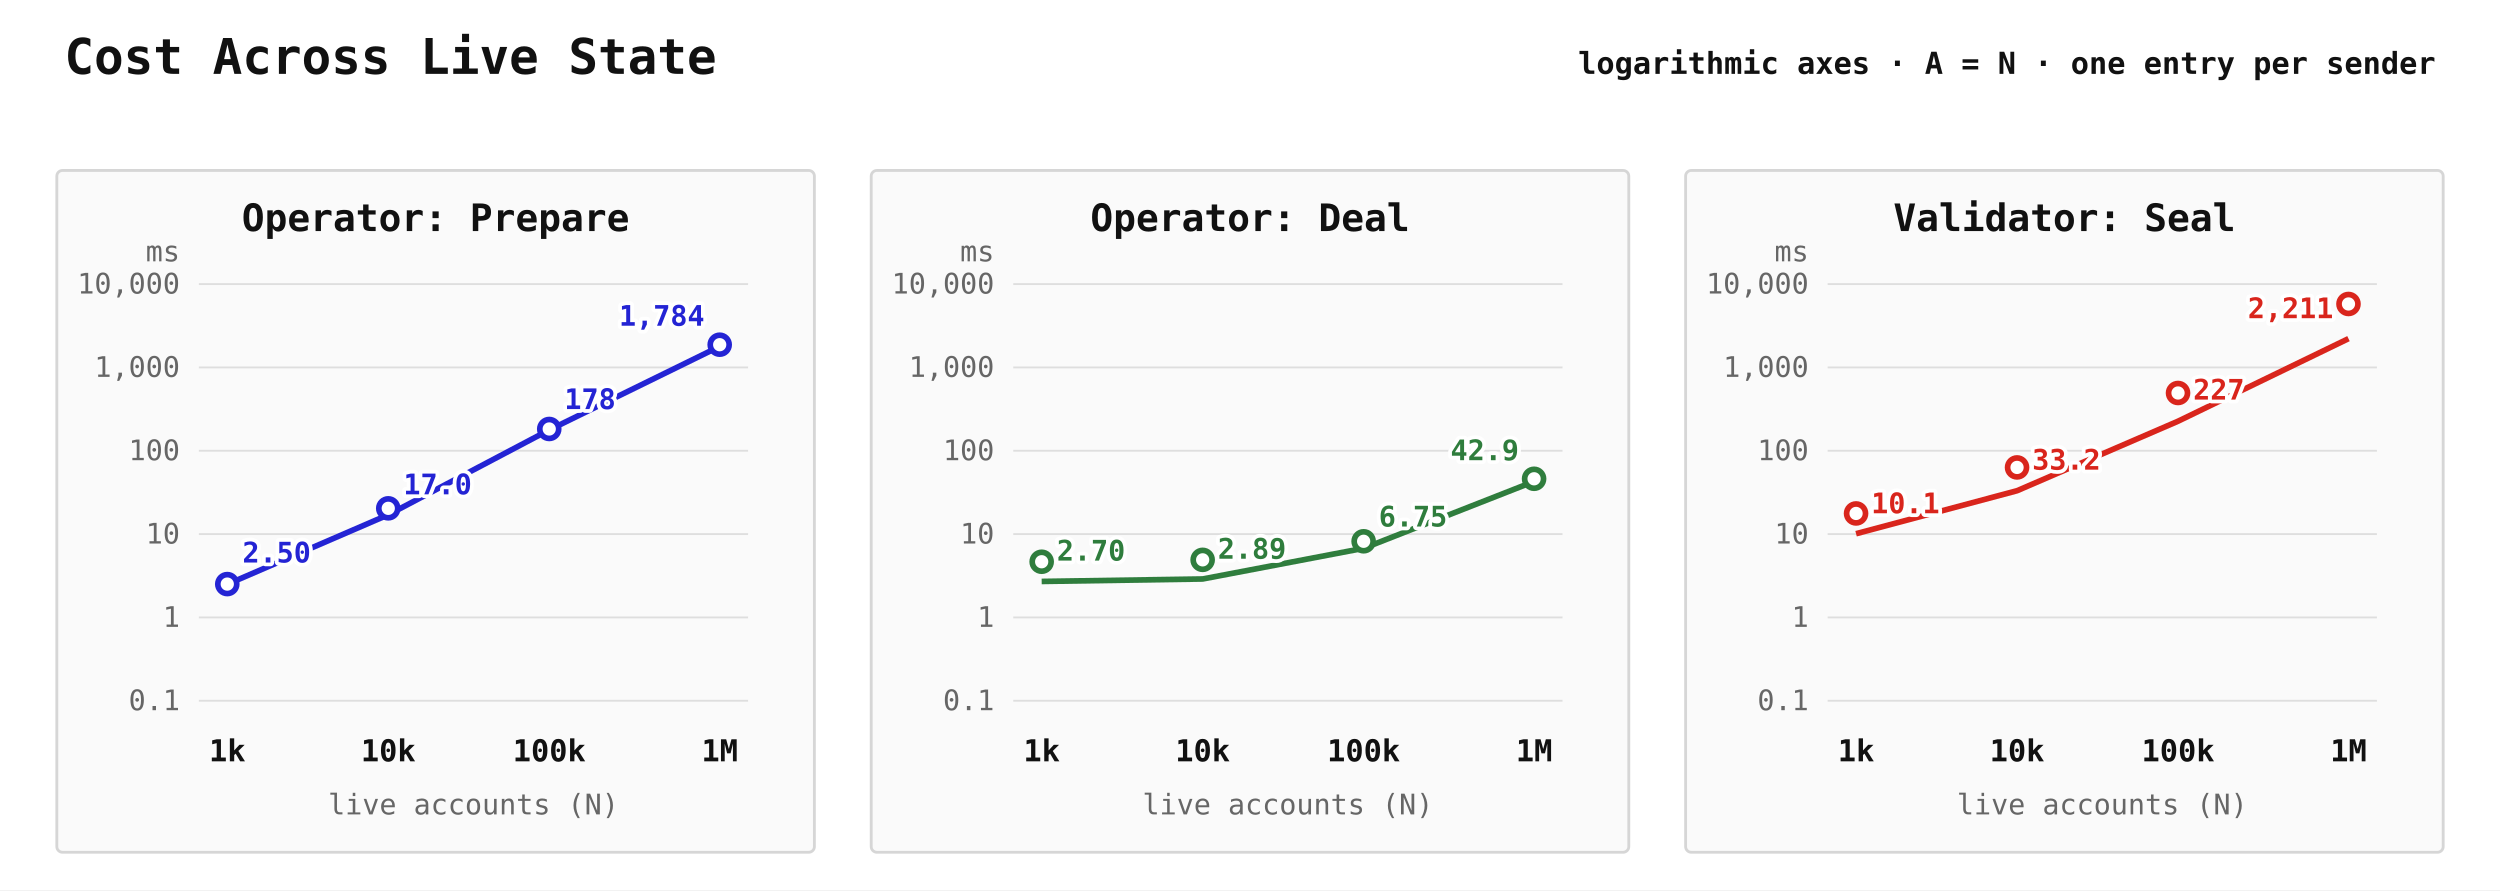
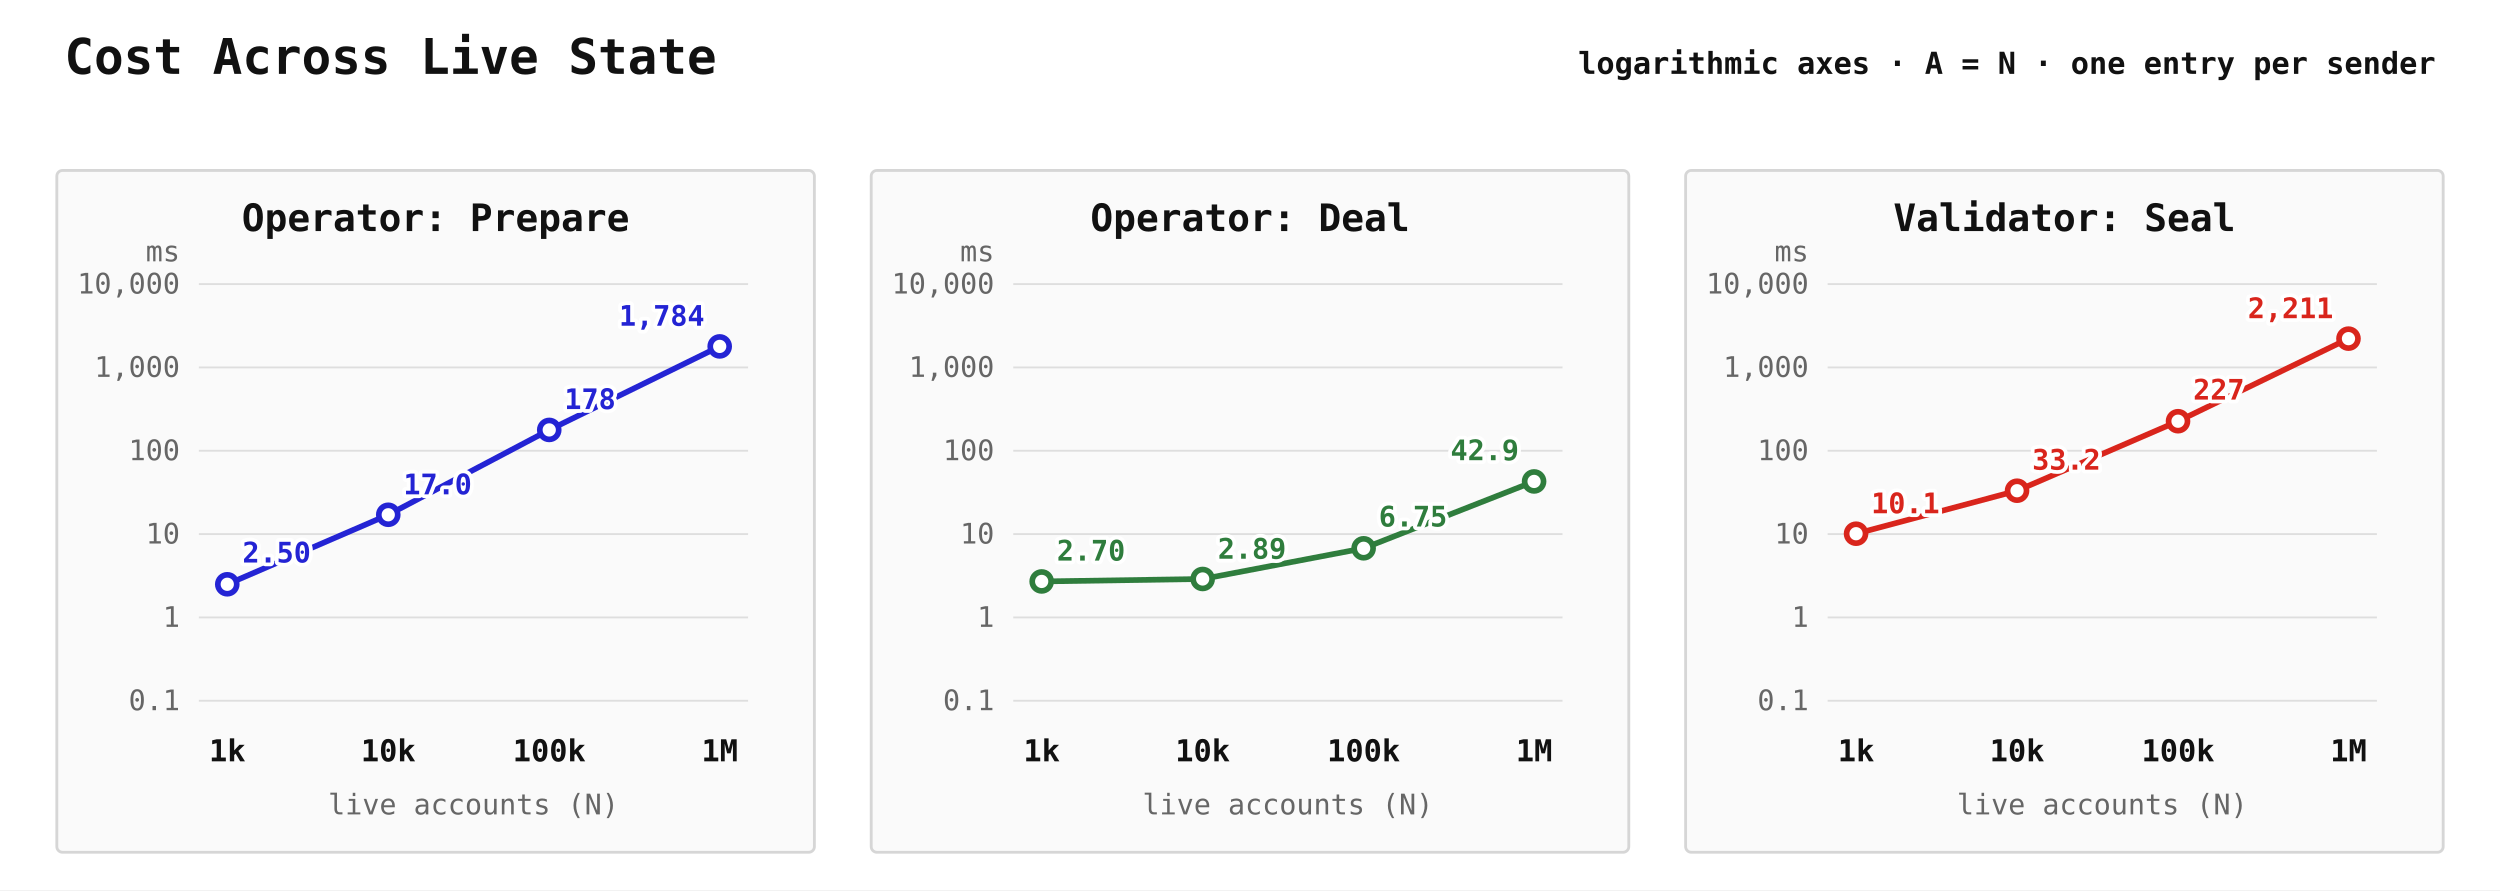
<svg xmlns="http://www.w3.org/2000/svg" viewBox="0 0 1320 470">
  <rect width="1320" height="470" fill="#fff" />
  <style>
    text { font-family: ui-monospace, SFMono-Regular, Menlo, Monaco, Consolas, monospace; }
    .title { font-size: 26px; font-weight: 700; fill: #111; }
    .panel-title { font-size: 20px; font-weight: 700; fill: #111; text-anchor: middle; }
    .axis { font-size: 15px; fill: #666; }
    .axis-strong { font-size: 16px; font-weight: 700; fill: #111; }
    .value { font-size: 15px; font-weight: 700; paint-order: stroke; stroke: #fff; stroke-width: 4px; stroke-linejoin: round; }
    .grid { stroke: #dedede; stroke-width: 1; }
    .frame { fill: #fafafa; stroke: #d6d6d6; stroke-width: 1.5; }
    .prepare { stroke: #2424d4; fill: none; }
    .deal { stroke: #2f7d3d; fill: none; }
    .seal { stroke: #d9251c; fill: none; }
    .prepare-text { fill: #2424d4; }
    .deal-text { fill: #2f7d3d; }
    .seal-text { fill: #d9251c; }
    .series { stroke-width: 3; }
  </style>
  <text class="title" x="34" y="39">Cost Across Live State</text>
  <text class="axis-strong" x="1286" y="39" text-anchor="end">logarithmic axes · A = N · one entry per sender</text>
  <rect class="frame" x="30" y="90" width="400" height="360" rx="3" />
  <text class="panel-title" x="230" y="122">Operator: Prepare</text>
  <text class="axis" x="95" y="138" text-anchor="end">ms</text>
  <line class="grid" x1="105" y1="150" x2="395" y2="150" />
  <line class="grid" x1="105" y1="194" x2="395" y2="194" />
  <line class="grid" x1="105" y1="238" x2="395" y2="238" />
  <line class="grid" x1="105" y1="282" x2="395" y2="282" />
  <line class="grid" x1="105" y1="326" x2="395" y2="326" />
  <line class="grid" x1="105" y1="370" x2="395" y2="370" />
  <text class="axis" x="95" y="155" text-anchor="end">10,000</text>
  <text class="axis" x="95" y="199" text-anchor="end">1,000</text>
  <text class="axis" x="95" y="243" text-anchor="end">100</text>
  <text class="axis" x="95" y="287" text-anchor="end">10</text>
  <text class="axis" x="95" y="331" text-anchor="end">1</text>
  <text class="axis" x="95" y="375" text-anchor="end">0.1</text>
  <text class="axis-strong" x="120" y="402" text-anchor="middle">1k</text>
  <text class="axis-strong" x="205" y="402" text-anchor="middle">10k</text>
  <text class="axis-strong" x="290" y="402" text-anchor="middle">100k</text>
  <text class="axis-strong" x="380" y="402" text-anchor="middle">1M</text>
  <text class="axis" x="250" y="430" text-anchor="middle">live accounts (N)</text>
  <path class="prepare series" d="M120 308.5 L205 271.8 L290 227.0 L380 182.9" />
-   <circle cx="120" cy="308.4" r="5" fill="#fff" stroke="#2424d4" stroke-width="3" />
-   <circle cx="205" cy="268.4" r="5" fill="#fff" stroke="#2424d4" stroke-width="3" />
-   <circle cx="290" cy="226.5" r="5" fill="#fff" stroke="#2424d4" stroke-width="3" />
-   <circle cx="380" cy="182.0" r="5" fill="#fff" stroke="#2424d4" stroke-width="3" />
+   <circle cx="120" cy="308.5" r="5" fill="#fff" stroke="#2424d4" stroke-width="3" />
+   <circle cx="205" cy="271.8" r="5" fill="#fff" stroke="#2424d4" stroke-width="3" />
+   <circle cx="290" cy="227.0" r="5" fill="#fff" stroke="#2424d4" stroke-width="3" />
+   <circle cx="380" cy="182.9" r="5" fill="#fff" stroke="#2424d4" stroke-width="3" />
  <text class="value prepare-text" x="128" y="297">2.50</text>
  <text class="value prepare-text" x="213" y="261">17.0</text>
  <text class="value prepare-text" x="298" y="216">178</text>
  <text class="value prepare-text" x="372" y="172" text-anchor="end">1,784</text>
  <rect class="frame" x="460" y="90" width="400" height="360" rx="3" />
  <text class="panel-title" x="660" y="122">Operator: Deal</text>
  <text class="axis" x="525" y="138" text-anchor="end">ms</text>
  <line class="grid" x1="535" y1="150" x2="825" y2="150" />
  <line class="grid" x1="535" y1="194" x2="825" y2="194" />
  <line class="grid" x1="535" y1="238" x2="825" y2="238" />
  <line class="grid" x1="535" y1="282" x2="825" y2="282" />
  <line class="grid" x1="535" y1="326" x2="825" y2="326" />
  <line class="grid" x1="535" y1="370" x2="825" y2="370" />
  <text class="axis" x="525" y="155" text-anchor="end">10,000</text>
  <text class="axis" x="525" y="199" text-anchor="end">1,000</text>
  <text class="axis" x="525" y="243" text-anchor="end">100</text>
  <text class="axis" x="525" y="287" text-anchor="end">10</text>
  <text class="axis" x="525" y="331" text-anchor="end">1</text>
  <text class="axis" x="525" y="375" text-anchor="end">0.1</text>
  <text class="axis-strong" x="550" y="402" text-anchor="middle">1k</text>
  <text class="axis-strong" x="635" y="402" text-anchor="middle">10k</text>
  <text class="axis-strong" x="720" y="402" text-anchor="middle">100k</text>
  <text class="axis-strong" x="810" y="402" text-anchor="middle">1M</text>
  <text class="axis" x="680" y="430" text-anchor="middle">live accounts (N)</text>
  <path class="deal series" d="M550 307.0 L635 305.7 L720 289.5 L810 254.2" />
-   <circle cx="550" cy="296.6" r="5" fill="#fff" stroke="#2f7d3d" stroke-width="3" />
-   <circle cx="635" cy="295.6" r="5" fill="#fff" stroke="#2f7d3d" stroke-width="3" />
-   <circle cx="720" cy="285.8" r="5" fill="#fff" stroke="#2f7d3d" stroke-width="3" />
-   <circle cx="810" cy="252.8" r="5" fill="#fff" stroke="#2f7d3d" stroke-width="3" />
+   <circle cx="550" cy="307.0" r="5" fill="#fff" stroke="#2f7d3d" stroke-width="3" />
+   <circle cx="635" cy="305.7" r="5" fill="#fff" stroke="#2f7d3d" stroke-width="3" />
+   <circle cx="720" cy="289.5" r="5" fill="#fff" stroke="#2f7d3d" stroke-width="3" />
+   <circle cx="810" cy="254.2" r="5" fill="#fff" stroke="#2f7d3d" stroke-width="3" />
  <text class="value deal-text" x="558" y="296">2.70</text>
  <text class="value deal-text" x="643" y="295">2.89</text>
  <text class="value deal-text" x="728" y="278">6.75</text>
  <text class="value deal-text" x="802" y="243" text-anchor="end">42.9</text>
  <rect class="frame" x="890" y="90" width="400" height="360" rx="3" />
  <text class="panel-title" x="1090" y="122">Validator: Seal</text>
  <text class="axis" x="955" y="138" text-anchor="end">ms</text>
  <line class="grid" x1="965" y1="150" x2="1255" y2="150" />
  <line class="grid" x1="965" y1="194" x2="1255" y2="194" />
  <line class="grid" x1="965" y1="238" x2="1255" y2="238" />
  <line class="grid" x1="965" y1="282" x2="1255" y2="282" />
  <line class="grid" x1="965" y1="326" x2="1255" y2="326" />
  <line class="grid" x1="965" y1="370" x2="1255" y2="370" />
  <text class="axis" x="955" y="155" text-anchor="end">10,000</text>
  <text class="axis" x="955" y="199" text-anchor="end">1,000</text>
  <text class="axis" x="955" y="243" text-anchor="end">100</text>
  <text class="axis" x="955" y="287" text-anchor="end">10</text>
  <text class="axis" x="955" y="331" text-anchor="end">1</text>
  <text class="axis" x="955" y="375" text-anchor="end">0.1</text>
  <text class="axis-strong" x="980" y="402" text-anchor="middle">1k</text>
  <text class="axis-strong" x="1065" y="402" text-anchor="middle">10k</text>
  <text class="axis-strong" x="1150" y="402" text-anchor="middle">100k</text>
  <text class="axis-strong" x="1240" y="402" text-anchor="middle">1M</text>
  <text class="axis" x="1110" y="430" text-anchor="middle">live accounts (N)</text>
  <path class="seal series" d="M980 281.8 L1065 259.1 L1150 222.4 L1240 178.8" />
-   <circle cx="980" cy="271.1" r="5" fill="#fff" stroke="#d9251c" stroke-width="3" />
-   <circle cx="1065" cy="246.8" r="5" fill="#fff" stroke="#d9251c" stroke-width="3" />
-   <circle cx="1150" cy="207.5" r="5" fill="#fff" stroke="#d9251c" stroke-width="3" />
-   <circle cx="1240" cy="160.5" r="5" fill="#fff" stroke="#d9251c" stroke-width="3" />
+   <circle cx="980" cy="281.8" r="5" fill="#fff" stroke="#d9251c" stroke-width="3" />
+   <circle cx="1065" cy="259.1" r="5" fill="#fff" stroke="#d9251c" stroke-width="3" />
+   <circle cx="1150" cy="222.4" r="5" fill="#fff" stroke="#d9251c" stroke-width="3" />
+   <circle cx="1240" cy="178.8" r="5" fill="#fff" stroke="#d9251c" stroke-width="3" />
  <text class="value seal-text" x="988" y="271">10.1</text>
  <text class="value seal-text" x="1073" y="248">33.2</text>
  <text class="value seal-text" x="1158" y="211">227</text>
  <text class="value seal-text" x="1232" y="168" text-anchor="end">2,211</text>
</svg>
